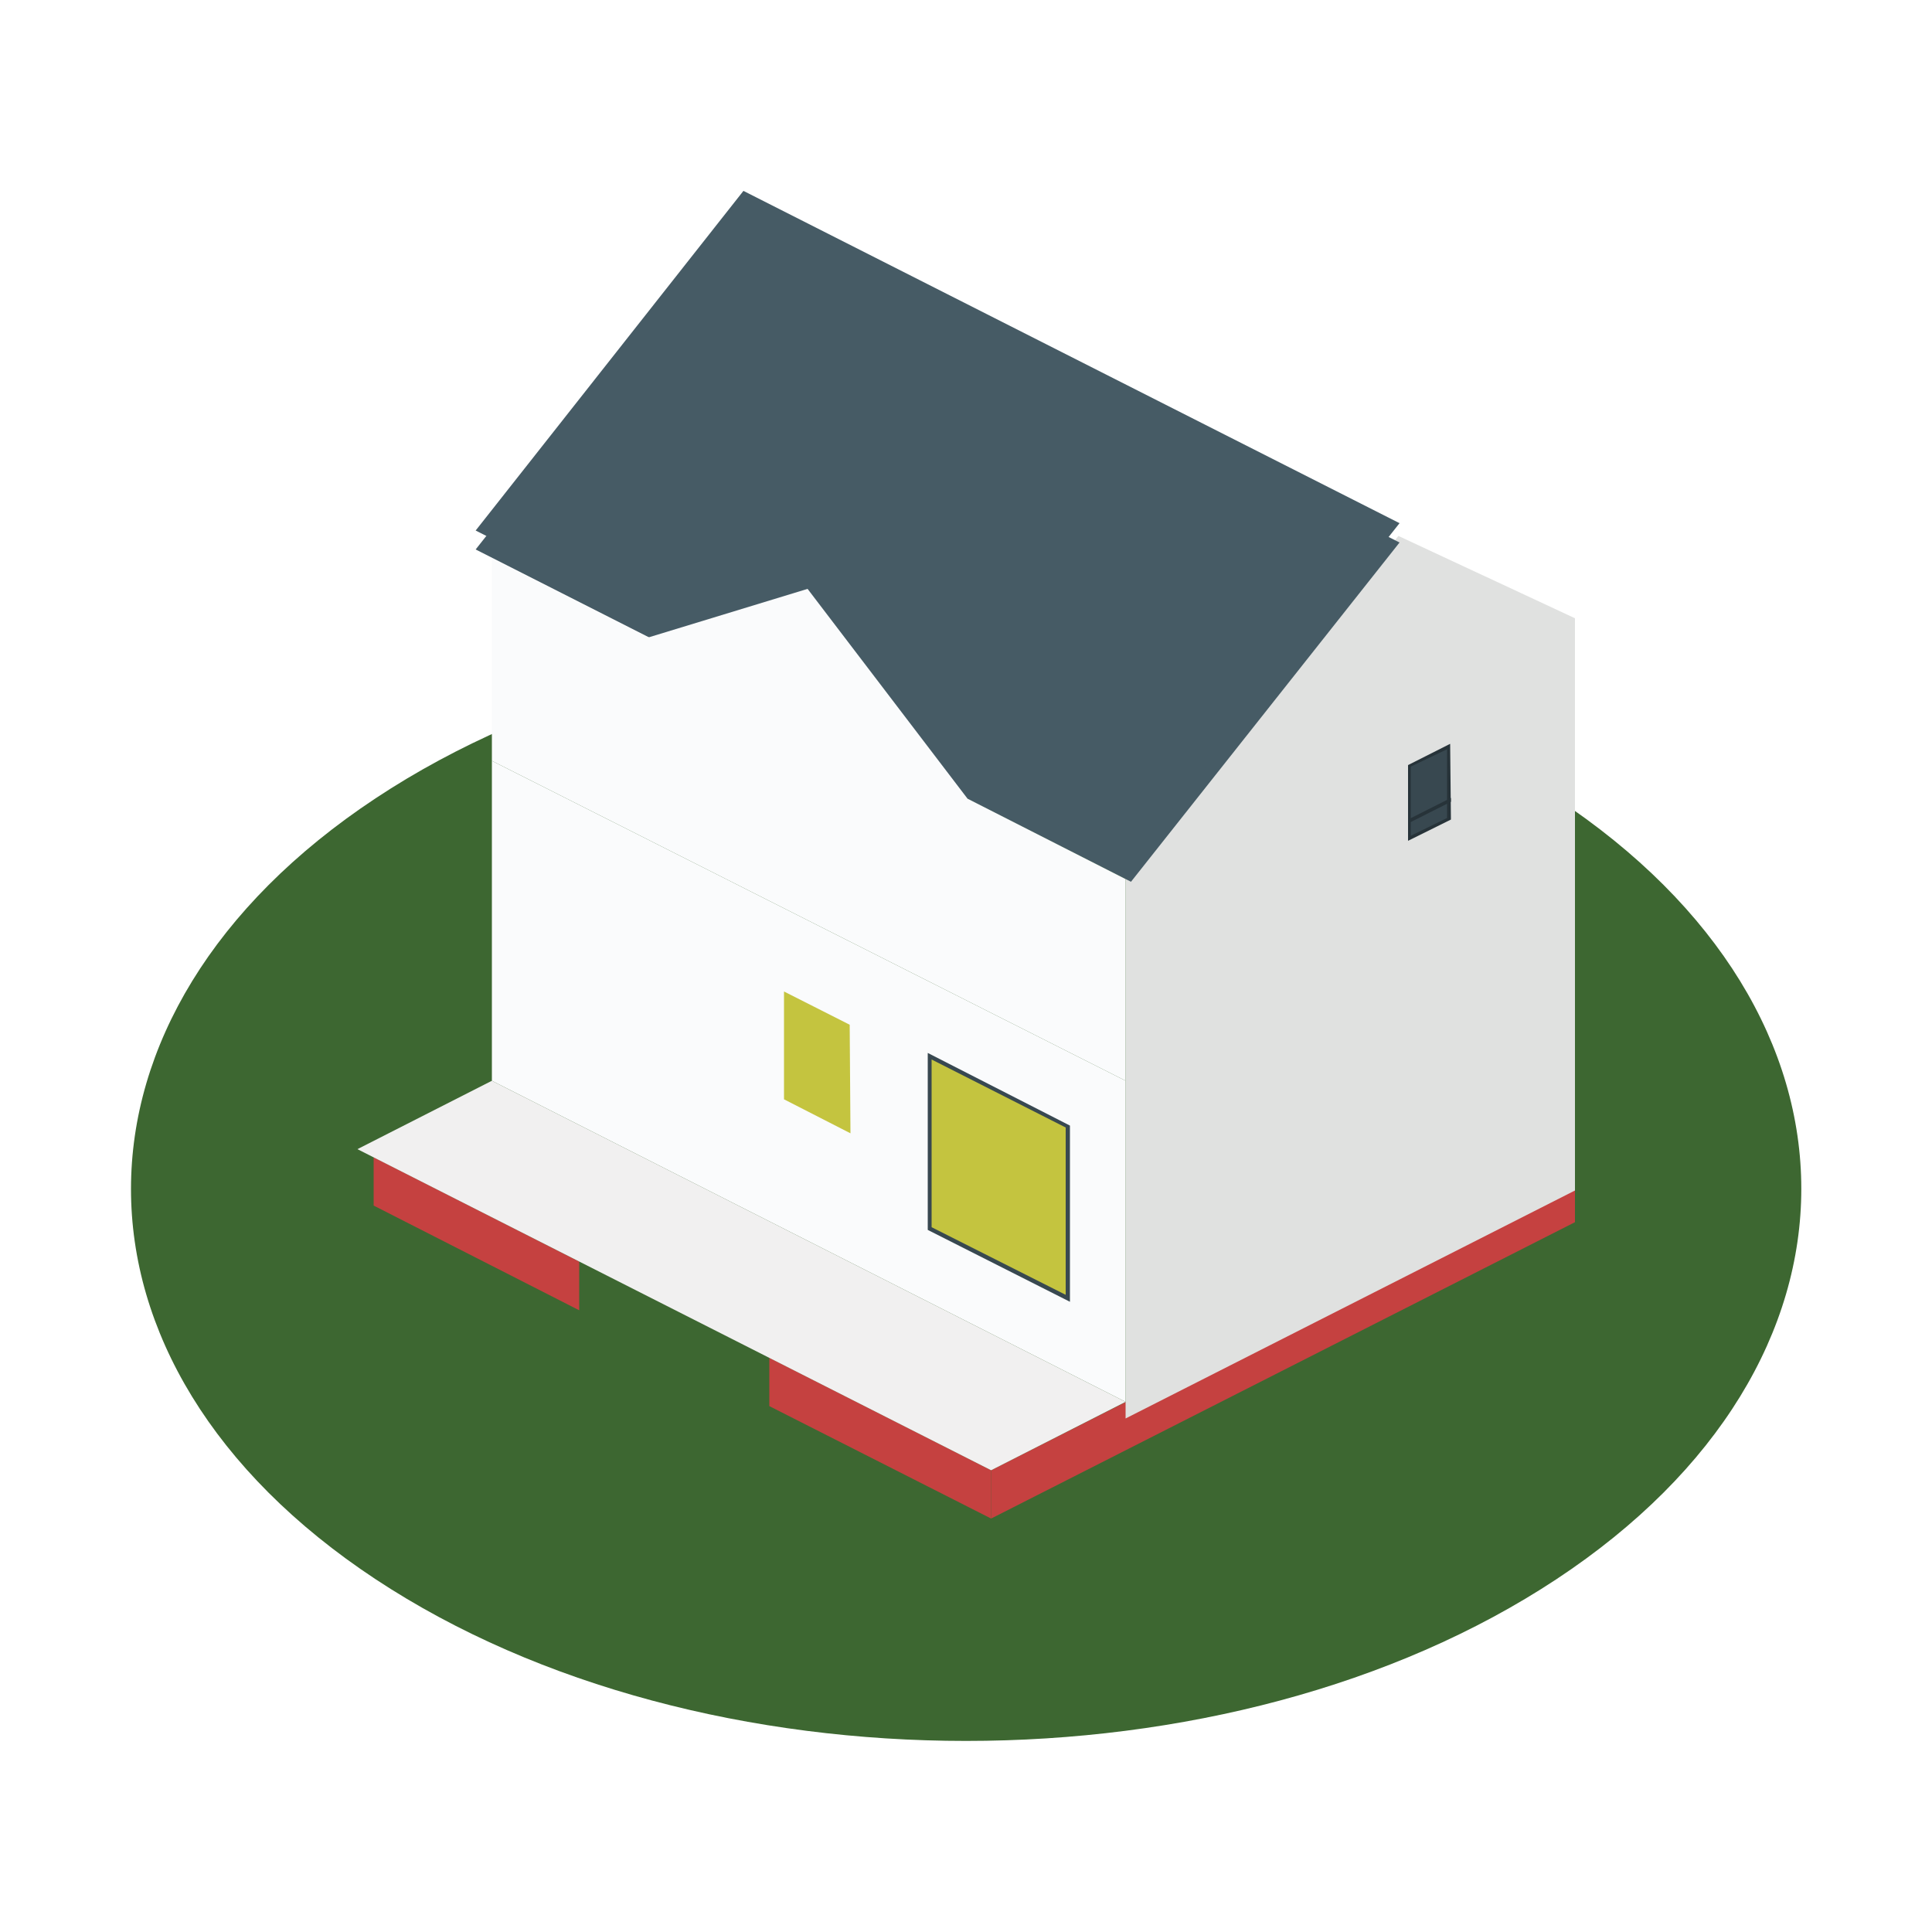
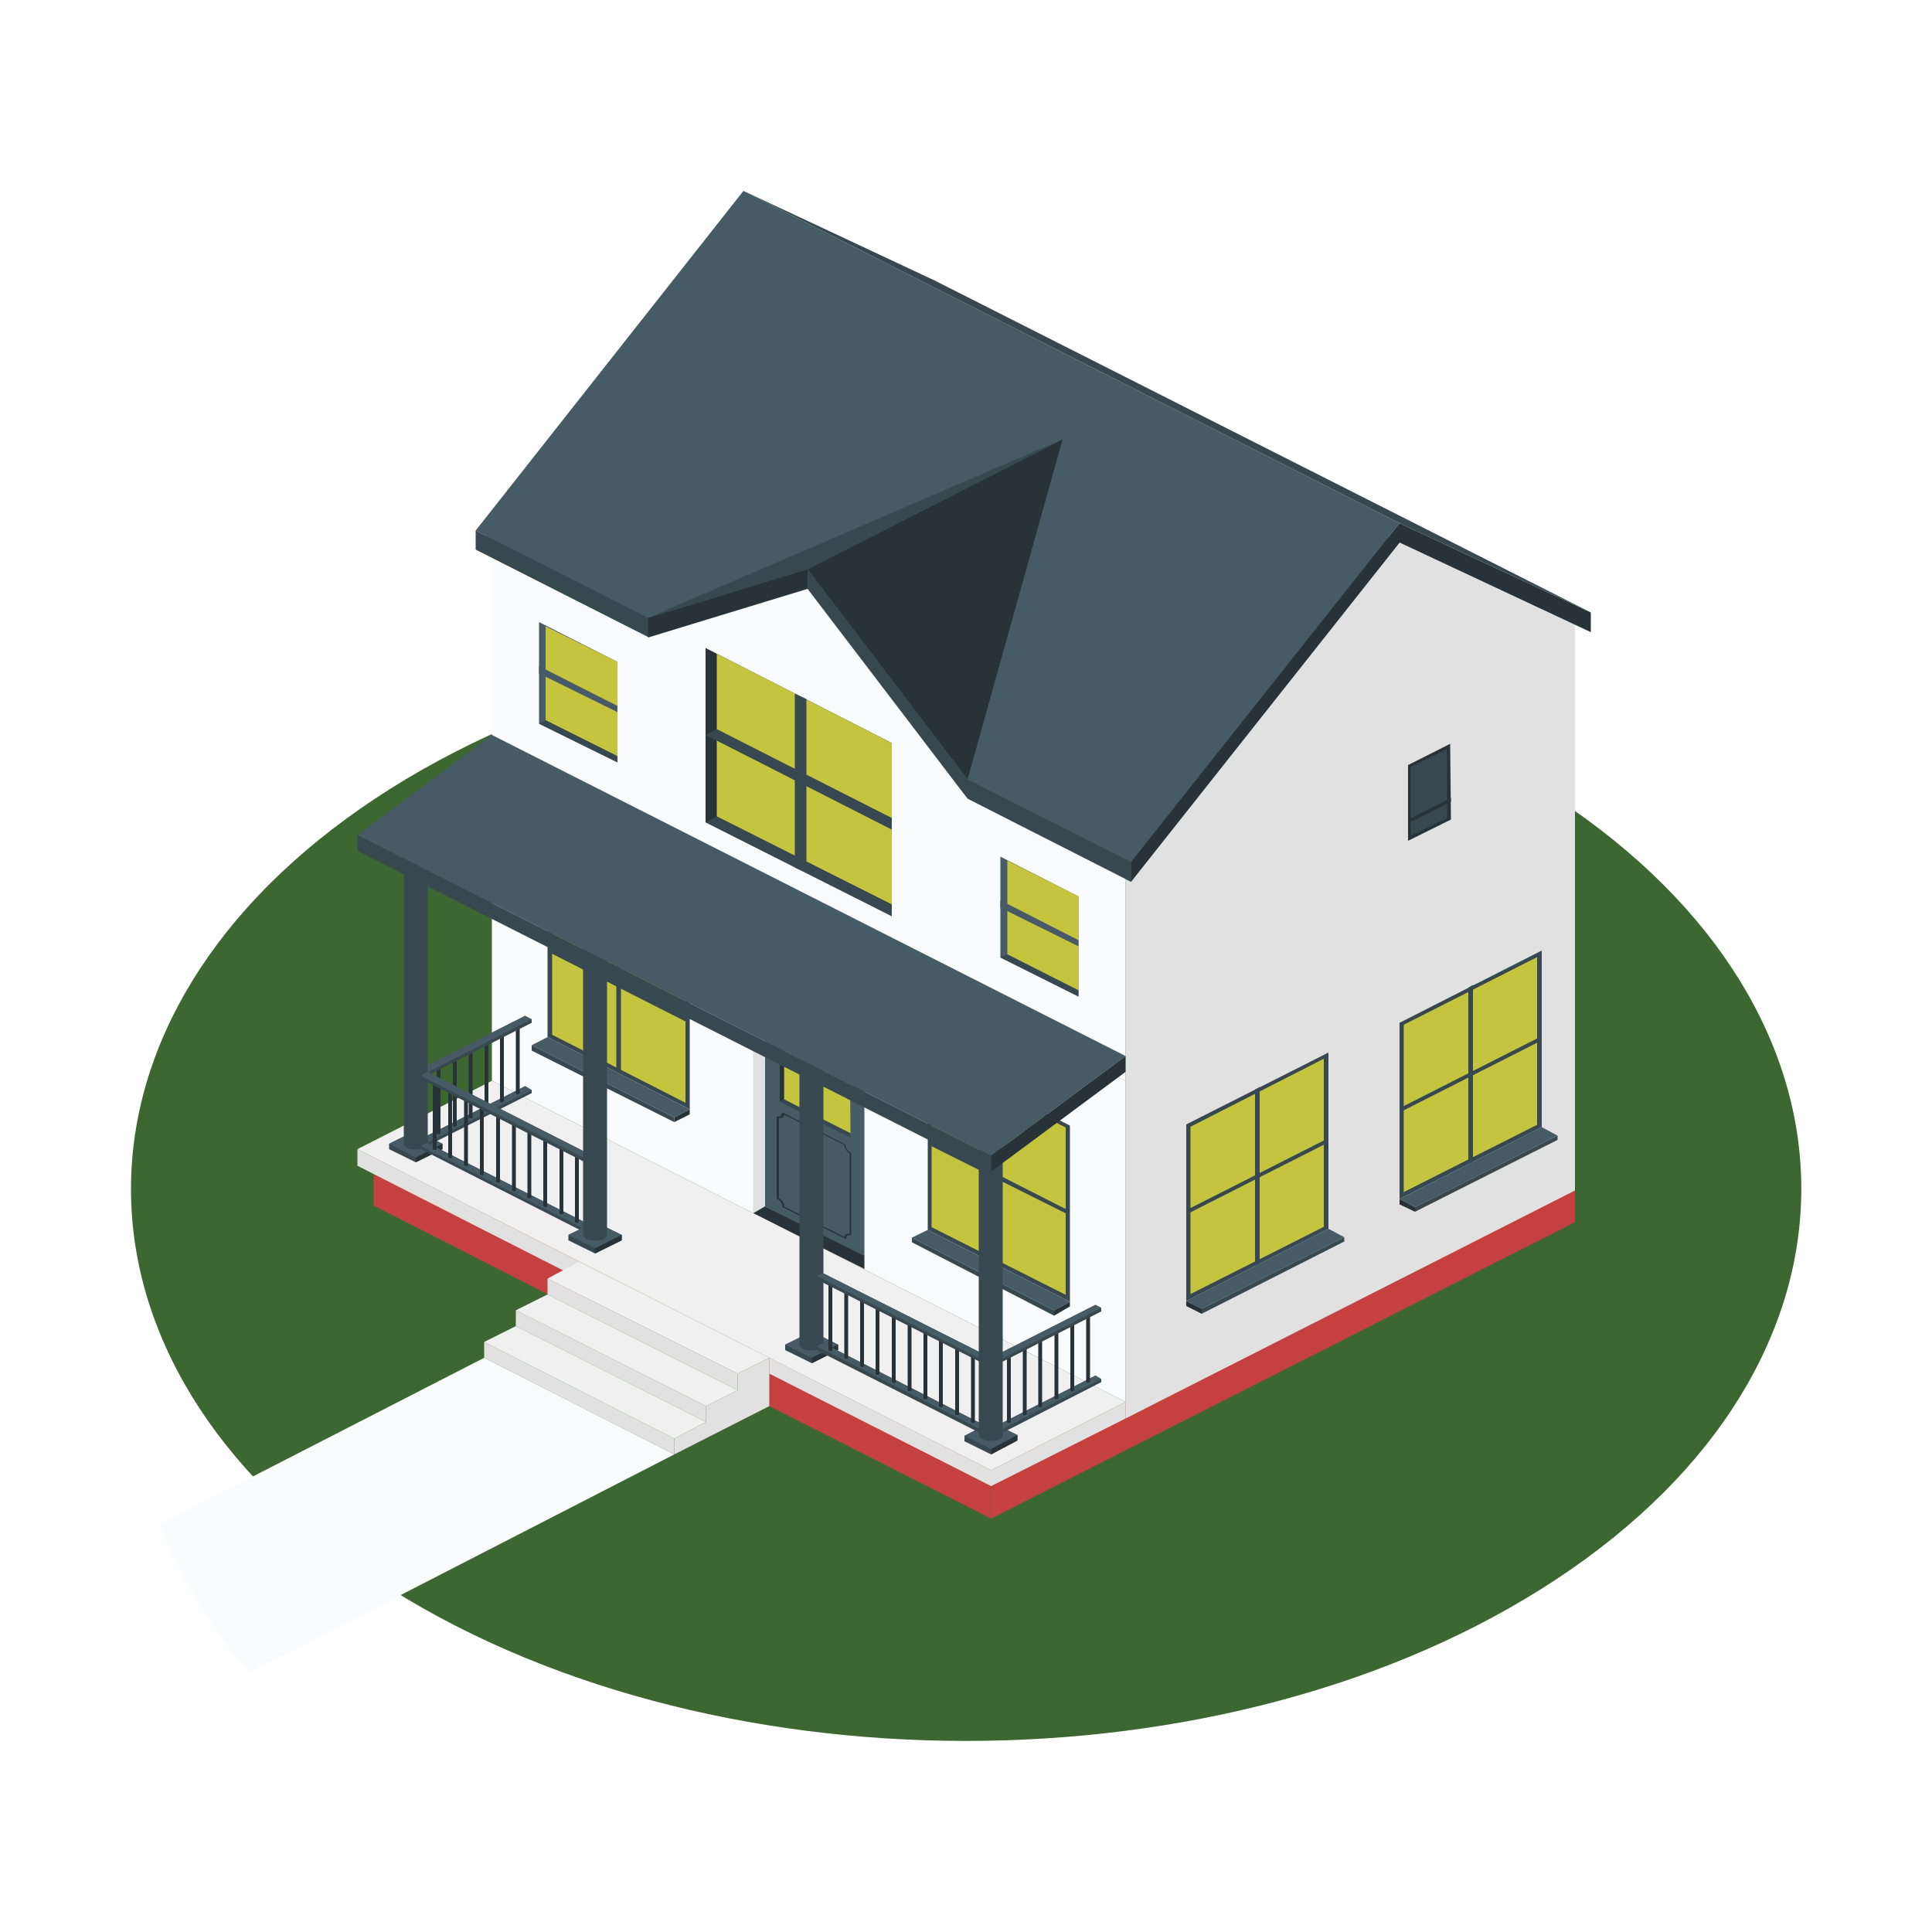
- <svg xmlns="http://www.w3.org/2000/svg" width="96" height="96" viewBox="0 0 500 500" version="1.2" baseProfile="tiny-ps">
+ <svg xmlns="http://www.w3.org/2000/svg" width="500" height="500" baseProfile="tiny-ps" viewBox="0 0 500 500" version="1.2">
  <g>
    <path fill="#3d6731" d="M97.2 408.7c84.5 55.8 221.1 55.8 305.6 0s84.5-146.3 0-202.1-221.3-55.8-305.6 0-84.5 146.3 0 202.1" />
    <path fill="#c54140" d="M256.5 380.5V393l151.1-76.7v-12.4z" />
    <path fill="#e0e1e0" d="m291.3 367.1 116.3-59V160l-45.7-21.3-70.6 88.8z" />
    <path fill="#273339" d="m375.3 192.5-10.9 5.5v19.6l11.1-5.5z" />
    <path fill="#384850" d="m374.5 193.9-9.4 4.5v17.9l9.4-4.6z" />
    <path fill="#273339" d="m375.5 207.5-11.1 5.6v-1l11.1-5.6z" />
    <path fill="#fafbfc" d="M127.3 279.7v-82.8l164 82.8v83.1z" />
    <path fill="#384850" d="m276.9 336.9-36.8-18.6v-45.8l36.8 18.8z" />
    <path fill="#c4c43f" d="m275.8 335.1-34.7-17.5v-43.4l34.7 17.6z" />
+     <path fill="#384850" d="m257.9 327.3 1.2.6v-45.7l-1.2-.5z" />
+     <path fill="#384850" d="M241 295.2v1.4l35 17.5V313z" />
+     <path fill="#465b65" d="m240.1 318.3-4.1 2 36.8 18.8 4.1-2.2z" />
+     <path fill="#273339" d="m276.9 338.1-4.1 2.4v-1.4l4.1-2.2z" />
+     <path fill="#384850" d="m272.8 340.5-36.8-19v-1.2l36.8 18.8zM178.5 287.1l-36.8-18.7v-45.7l36.8 18.6z" />
+     <path fill="#c4c43f" d="m177.4 285.4-34.5-17.6v-43.3l34.5 17.5z" />
+     <path fill="#384850" d="m159.5 277.4 1.2.6v-45.7l-1.2-.4z" />
+     <path fill="#384850" d="M142.6 245.3v1.4l35.1 17.8v-1.4z" />
+     <path fill="#465b65" d="m141.7 268.4-4.1 2.1 36.9 18.7 4-2.1z" />
+     <path fill="#273339" d="m178.5 288.4-4 2v-1.2l4-2.1z" />
+     <path fill="#384850" d="m174.5 290.4-36.9-18.5v-1.4l36.9 18.7z" />
+     <path fill="#e0e1e0" d="M223.7 263.8v64.7L194.9 314v-64.8z" />
+     <path fill="#465b65" d="M198 250.8v61.4l25.7 12.9v-61.3z" />
+     <path fill="#273339" d="m218.8 320.6-16.1-8.1-.2-.1q0-1.2-1.3-2.1l-.2-.1V289h.2l.2-.1h.6q.3-.4.3-.8h.2l.2-.1 15.9 8.1.2.1q0 1.2 1.3 2.1l.2.1v21.2h-.2l-.2.1h-.6q-.3.4-.3.8zq.2 0 0 0m.8-1.4.3.1v-20.8a3 3 0 0 1-1.4-2.2l-15.5-7.8q-.2.6-.6.8-.5.2-.8 0v20.8q1.4.9 1.4 2.2l15.5 7.8q.2-.5.6-.8zM223.7 325v3.4L194.9 314l3.1-1.8z" />
+     <path fill="#c4c43f" d="m202.9 284.5 17.2 8.8-.2-28.1-17-8.6z" />
+     <path fill="#384850" d="M220.1 293.3v1.1l-8.8-4.4 1.1-.5z" />
+     <path fill="#273339" d="M201.8 285.1V256l1.1.6v27.9z" />
+     <path fill="#384850" d="M210.4 288.4v1.1l-8.6-4.4 1.1-.6z" />
+     <path fill="#465b65" d="m211.3 261-.9-.6v29.1l.9.5z" />
+     <path fill="#273339" d="m211.3 261 1.1.4v28.1l-1.1.5z" />
+     <path fill="#465b65" d="M220.1 279.5v-1.1l-7.7-3.7-1.1.4z" />
+     <path fill="#273339" d="M220.1 279.5v1.1l-8.8-4.4v-1.1z" />
+     <path fill="#465b65" d="M210.4 274.7v-1.1l-7.5-3.9-1.1.6z" />
+     <path fill="#273339" d="M210.4 274.7v.9l-8.6-4.2v-1.1z" />
    <path fill="#465b65" d="m192.4 54.5-69.3 87.7 169.6 86 69.5-87.8z" />
    <path fill="#465b65" d="m192.4 49.4-69.3 87.9 169.6 85.8 69.5-87.7z" />
+     <path fill="#273339" d="M292.7 223.1v5.1l69.5-87.8v-5z" />
+     <path fill="#384850" d="m292.7 228.2-169.6-86v-4.9l169.6 85.8z" />
+     <path fill="#273339" d="m411.7 158.5-49.5-23.1v5l49.5 23.2zM209 147.3l66-33.6-24.6 88z" />
+     <path fill="#384850" d="M250.4 206.7v-5L209 147.3v5.1z" />
+     <path fill="#273339" d="M209 152.4v-5.1l-41.3 12.6v5.1z" />
+     <path fill="#384850" d="m209 147.3 66-33.6-107.3 46.2zM192.4 49.4l169.8 86 49.5 23.1-169.8-85.9z" />
    <path fill="#fafbfc" d="m127.3 196.9 164 82.8v-52.2l-40.9-20.8-41.4-54.3-41.3 12.6-40.4-20.4z" />
-     <path fill="#c4c43f" d="m202.9 284.5 17.2 8.8-.2-28.1-17-8.6z" />
+     <path fill="#273339" d="m230.8 237.1-48.2-24.3v-45.1l48.2 24.6z" />
+     <path fill="#c4c43f" d="M230.8 234.1v-41.8l-45.3-23.1v42.1z" />
+     <path fill="#384850" d="M230.8 237.1v-3l-45.3-22.8-2.9 1.5zM230.8 214.7v-3l-45.3-23-2.9 1.5z" />
+     <path fill="#384850" d="m205.7 179.5 3 1.4v45l-3-1.4z" />
+     <path fill="#465b65" d="m279.1 257.9-20.2-10.1v-26.1l20.2 10.3z" />
+     <path fill="#c4c43f" d="M279.1 256.3V232l-18.4-9.3V247z" />
+     <path fill="#384850" d="M279.1 257.9v-1.6l-18.4-9.3-1.8.8z" />
+     <path fill="#465b65" d="M279.1 243.3 258.9 233v1.9l20.2 10zM159.8 197.3l-20.3-10V161l20.3 10.3z" />
+     <path fill="#c4c43f" d="M159.8 195.7v-24.4l-18.6-9.2v24.3z" />
+     <path fill="#384850" d="M159.8 197.3v-1.6l-18.6-9.3-1.7.9z" />
+     <path fill="#465b65" d="m159.8 182.7-20.3-10.3v1.9l20.3 10z" />
    <path fill="#c54140" d="m199.1 351.4 57.4 29.1V393l-57.4-29.1z" />
    <path fill="#c54140" d="m149.9 326.5-53.2-27V312l53.2 27.1z" />
+     <path fill="#e0e1e0" d="m92.5 301.7 57.4 29.2v-4.4l-57.4-29.1z" />
    <path fill="#f1f0f0" d="m127.3 279.7-34.8 17.7 164 83.1 34.8-17.7z" />
+     <path fill="#e0e1e0" d="m199.1 355.5 57.4 29.1v-4.1l-57.4-29.1zM291.3 367.1l-34.8 17.5v-4.1l34.8-17.7z" />
+     <path fill="#f1f0f0" d="m149.9 326.5-8.2 4.4 49.2 24.6 8.2-4.1z" />
+     <path fill="#e0e1e0" d="M190.9 355.5v4.3L141.7 335v-4.1zM182.7 363.9v4.1l-49.2-24.8v-4.1z" />
+     <path fill="#f1f0f0" d="m141.7 335-8.2 4.1 49.2 24.8 8.2-4.1z" />
+     <path fill="#e0e1e0" d="M174.5 372.3v4.1l-49.2-25v-4.1z" />
+     <path fill="#f1f0f0" d="m133.5 343.2-8.2 4.1 49.2 25 8.2-4.3z" />
+     <path fill="#e0e1e0" d="M190.9 355.5v4.3l-8.2 4.1v4.1l-8.2 4.3v4.1l24.6-12.5v-12.5z" />
+     <path fill="#384850" d="m100.7 297.4 6.9 3.4 6.9-3.4V296l-6.9-3.4-6.9 3.4z" />
+     <path fill="#465b65" d="m100.7 296 6.9-3.4 6.9 3.4-6.9 3.6z" />
+     <path fill="#273339" d="M114.5 297.4V296l-6.9 3.6v1.2z" />
+     <path fill="#384850" d="m137.6 282.9-28.7 14.5-1.7-.8v-1l28.7-14.5 1.7 1z" />
+     <path fill="#465b65" d="m135.9 281.1-28.7 14.5 1.7 1 28.7-14.5z" />
+     <path fill="#273339" d="M134.5 264.8V283h-.2q-.4.4-.6.1l-.2-.1v-18.2l.2-.1h.6z" />
+     <path fill="#465b65" d="m134.3 265.2.2-.1-.2-.1h-.6q-.3 0 0 .3z" />
+     <path fill="#273339" d="M130.4 267v18.1h-.2q-.4.4-.6.1l-.2-.1v-18.2h.2q.4-.4.6-.1.3 0 .2.3Z" />
+     <ellipse cx="130" cy="266.8" fill="#465b65" rx=".5" ry=".3" />
+     <path fill="#273339" d="M126.4 268.9v18.2h-.2q-.4.4-.6.1l-.2-.1v-18.2h.2q.4-.4.6-.1.3.5.2.1" />
+     <path fill="#465b65" d="M126.2 269.2q.3 0 0-.3-.4-.3-.6 0l-.2.1.2.1z" />
+     <path fill="#273339" d="M122.3 271.1v18.2l-.2.1h-.6l-.2-.1v-18.2h.2q.4-.4.6-.1z" />
+     <ellipse cx="121.8" cy="271.1" fill="#465b65" rx=".5" ry=".3" />
+     <path fill="#273339" d="M118.2 273.2v18.2h-.2q-.4.4-.6.1l-.2-.1v-18.2h.2q.4-.4.6-.1h.2Z" />
+     <path fill="#465b65" d="m117.9 273.3.2-.1-.2-.1h-.6l-.2.1.2.1z" />
+     <path fill="#273339" d="M114 275.2v18.2l-.2.1h-.6l-.2-.1v-18.2h.2q.4-.4.6-.1z" />
+     <path fill="#465b65" d="M113.9 275.3q.3 0 0-.3-.4-.3-.6 0-.3 0 0 .3.4.3.6 0" />
+     <path fill="#384850" d="m137.6 264.7-28.7 14.5-1.7-.8v-1l28.7-14.5 1.7.9z" />
+     <path fill="#465b65" d="m135.9 262.9-28.7 14.5 1.7 1 28.7-14.6z" />
+     <path fill="#384850" d="m249.6 373 6.9 3.4 6.8-3.6v-1.4l-6.8-3.4-6.9 3.6z" />
+     <path fill="#465b65" d="m249.6 371.6 6.9-3.6 6.8 3.4-6.8 3.6z" />
+     <path fill="#273339" d="M263.3 372.8v-1.4l-6.8 3.6v1.4z" />
+     <path fill="#384850" d="m203.2 349.4 6.9 3.4 6.8-3.4V348l-6.8-3.4-6.9 3.4z" />
+     <path fill="#465b65" d="m203.2 348 6.9-3.4 6.8 3.4-6.8 3.4z" />
+     <path fill="#273339" d="M216.9 349.4V348l-6.8 3.4v1.4z" />
+     <path fill="#384850" d="M206.9 270.7V348q.3.8.9 1.1 2.2.8 4.4 0 .8-.3.9-1.1v-77.3q-.3-.8-.9-1.1-2.2-.7-4.4 0-.7.2-.9 1.1" />
+     <path fill="#465b65" d="M207.7 271.9q-.5-.2-.8-.7-.3-1 .8-1.5 2.2-.8 4.4 0 .5 0 .8.7.3 1.2-.8 1.5-2.1.6-4.4 0" />
+     <path fill="#384850" d="M104.5 218.7V296q.3.8.9 1.1 2.2.8 4.4 0 .8-.3.9-1.1v-77.3q-.3-.8-.9-1.1-2.2-.8-4.4 0-.7.6-.9 1.1" />
+     <path fill="#465b65" d="M105.4 220q-.5-.2-.8-.7-.3-1 .8-1.5 2.2-.7 4.4 0 .5 0 .8.7.3 1.2-.8 1.5-2.2.6-4.4 0" />
+     <path fill="#384850" d="m211.3 349.4 45.2 22.9 1.7-1v-.7l-45.2-23-1.7.8z" />
+     <path fill="#465b65" d="m213 347.6 45.2 23-1.7.7-45.2-22.9z" />
+     <path fill="#273339" d="M214.4 331.3v18.2l.2.1h.6l.2-.1v-18.2h-.2q-.4-.4-.6-.1z" />
+     <path fill="#465b65" d="m214.6 331.4-.2-.1q0-.2.2-.3h.6l.2.1q0 .2-.2.3z" />
+     <path fill="#273339" d="M218.5 333.3v18.2h.2q.4.4.6.1l.2-.1v-18.2h-.2q-.4-.4-.6-.1z" />
+     <path fill="#465b65" d="m218.7 333.6-.2-.1.2-.1h.6l.2.1-.2.1z" />
+     <path fill="#273339" d="M222.6 335.5v18.1h.2q.4.4.6.1l.2-.1v-18.2h-.2q-.4-.4-.6-.1-.1 0-.2.3Z" />
+     <path fill="#465b65" d="m222.7 335.7-.2-.1q0-.2.2-.3h.6l.2.1q0 .2-.2.3z" />
+     <path fill="#273339" d="M226.6 337.5v18.2l.2.1h.6l.2-.1v-18.2l-.2-.1h-.6z" />
+     <ellipse cx="227.1" cy="337.5" fill="#465b65" rx=".5" ry=".3" />
+     <path fill="#273339" d="M230.8 339.5v18.2h.2q.4.4.6.1l.2-.1v-18.2h-.2q-.4-.4-.6-.1h-.2Z" />
+     <ellipse cx="231.3" cy="339.6" fill="#465b65" rx=".5" ry=".3" />
+     <path fill="#273339" d="M234.9 341.7v18.2l.2.1h.6l.2-.1v-18.2h-.2q-.4-.4-.6-.1-.2.2-.2.1" />
+     <ellipse cx="235.4" cy="341.8" fill="#465b65" rx=".5" ry=".3" />
+     <path fill="#273339" d="M239 343.8V362l.2.1h.6l.2-.1v-18.2l-.2-.1h-.6z" />
+     <path fill="#465b65" d="m239.1 343.9-.2-.1.2-.1h.6q.3 0 0 .3-.5.3-.6 0Z" />
+     <path fill="#273339" d="M243 345.8V364h.2q.4.4.6.1l.2-.1v-18.2h-.2q-.4-.4-.6-.1s0 .3-.2.1" />
+     <path fill="#465b65" d="m243.2 345.9-.2-.1q0-.2.2-.3h.6l.2.1q0 .2-.2.3z" />
+     <path fill="#273339" d="M247.2 347.9v18.2l.2.1h.6l.2-.1v-18.2l-.2-.1h-.6z" />
+     <path fill="#465b65" d="M247.4 348q-.3 0 0-.3.5-.3.6 0l.2.1-.2.1z" />
+     <path fill="#273339" d="M251.3 349.9v18.2h.2q.4.4.6.1l.2-.1v-18.2h-.2q-.4-.4-.6-.1c-.2 0-.2.3-.2.1" />
+     <path fill="#465b65" d="m251.5 350.2-.2-.1q0-.2.2-.3h.6l.2.1q0 .2-.2.3z" />
+     <path fill="#384850" d="m211.3 331.1 45.2 22.8 1.7-.8v-.8L213 329.5l-1.7.7z" />
+     <path fill="#465b65" d="m213 329.5 45.2 22.8-1.7.8-45.2-22.9z" />
+     <path fill="#384850" d="m285 357.7-28.5 14.6-1.8-1v-.7l28.8-14.6 1.5.9z" />
+     <path fill="#465b65" d="m283.5 356-28.8 14.6 1.8.7 28.5-14.4z" />
+     <path fill="#273339" d="M282.1 339.5v18.2l-.2.1h-.6l-.2-.1v-18.2h.2q.4-.4.6-.1h.2Z" />
+     <path fill="#465b65" d="M281.9 339.8q.3 0 0-.3-.4-.3-.6 0-.3 0 0 .3z" />
+     <path fill="#273339" d="M278 341.7v18.2h-.2q-.4.4-.6.1l-.2-.1v-18.2h.2q.4-.4.6-.1z" />
+     <ellipse cx="277.5" cy="341.8" fill="#465b65" rx=".5" ry=".3" />
+     <path fill="#273339" d="M273.9 343.8V362l-.2.1h-.6l-.2-.1v-18.2l.2-.1h.8Z" />
+     <path fill="#465b65" d="M273.8 343.9q.3 0 0-.3-.4-.3-.6 0l-.2.1.2.1z" />
+     <path fill="#273339" d="M269.7 345.8V364h-.2q-.4.4-.6.1l-.2-.1v-18.2l.2-.1h.6c.2 0 .2.3.2.1" />
+     <path fill="#465b65" d="m269.6 346.1.2-.1q0-.2-.2-.3h-.6q-.3 0 0 .3z" />
+     <path fill="#273339" d="M265.7 347.9v18.2h-.2q-.4.4-.6.1l-.2-.1v-18.2h.2q.4-.4.6-.1z" />
+     <path fill="#465b65" d="m265.5 348 .2-.1-.2-.1h-.6l-.2.1.2.1z" />
+     <path fill="#273339" d="M261.6 349.9v18.2l-.2.1h-.6l-.2-.1v-18.2l.2-.1h.6q.1.4.2.1" />
+     <ellipse cx="261.1" cy="350.1" fill="#465b65" rx=".5" ry=".3" />
+     <path fill="#384850" d="m285 339.4-28.5 14.5-1.8-.8v-.8l28.8-14.6 1.5.8z" />
+     <path fill="#465b65" d="m283.5 337.7-28.8 14.6 1.8.8 28.5-14.6z" />
+     <path fill="#384850" d="m108.9 297.4 45.1 22.9 1.7-.8v-1l-45.1-22.7-1.7.8z" />
+     <path fill="#465b65" d="m110.6 295.8 45.1 22.7-1.7 1-45.1-22.9z" />
+     <path fill="#273339" d="M112 279.3v18.2l.2.1h.6l.2-.1v-18.2l-.2-.1h-.6z" />
+     <path fill="#465b65" d="M112.1 279.5q-.3 0 0-.3.4-.3.6 0l.2.1q0 .2-.2.3-.4.1-.6-.1" />
+     <path fill="#273339" d="M116 281.5v18.1h.2q.4.4.6.1l.2-.1v-18.2h-.2q-.4-.4-.6-.1t-.2.3Z" />
+     <path fill="#465b65" d="m116.2 281.7-.2-.1.2-.1h.6l.2.1-.2.1z" />
+     <path fill="#273339" d="M120.1 283.4v18.2h.2q.4.4.6.1l.2-.1v-18.2h-.2q-.4-.4-.6-.1z" />
+     <path fill="#465b65" d="m120.3 283.7-.2-.1q0-.2.2-.3h.6l.2.1q0 .2-.2.3z" />
+     <path fill="#273339" d="M124.2 285.8V304h.2q.4.4.6.1l.2-.1v-18.2l-.2-.1h-.8Z" />
+     <path fill="#465b65" d="m124.3 285.8-.2-.1.2-.1h.6l.2.1-.2.1z" />
+     <path fill="#273339" d="M128.4 287.7v18.2h.2q.4.4.6.1l.2-.1v-18.2h-.2q-.4-.4-.6-.1z" />
+     <path fill="#465b65" d="m128.5 287.8-.2-.1q0-.2.2-.3h.6l.2.1q0 .2-.2.3z" />
+     <path fill="#273339" d="M132.5 289.9v18.2h.2q.4.4.6.1l.2-.1v-18.2h-.2q-.4-.4-.6-.1z" />
+     <path fill="#465b65" d="m132.6 289.9-.2-.1.2-.1h.6l.2.1-.2.1z" />
+     <path fill="#273339" d="M136.5 291.8V310l.2.1h.6l.2-.1v-18.2h-.2q-.4-.4-.6-.1h-.2Z" />
+     <path fill="#465b65" d="m136.7 292.2-.2-.1q0-.2.2-.3h.6q.3 0 0 .3z" />
+     <path fill="#273339" d="M140.6 294v18.2h.2q.4.4.6.1l.2-.1V294h-.2q-.4-.4-.6-.1h-.2Z" />
+     <path fill="#465b65" d="m140.7 294.1-.2-.1.2-.1h.6l.2.1-.2.1z" />
+     <path fill="#273339" d="M144.8 295.9v18.2l.2.1h.6l.2-.1v-18.2h-.2q-.4-.4-.6-.1z" />
+     <path fill="#465b65" d="M144.9 296q-.3 0 0-.3.5-.3.6 0l.2.1q0 .2-.2.3z" />
+     <path fill="#273339" d="M148.8 298.1v18.2h.2q.4.4.6.1l.2-.1v-18.2l-.2-.1h-.6z" />
+     <path fill="#465b65" d="m149 298.2-.2-.1.2-.1h.6q.3 0 0 .3-.5.3-.6 0Z" />
+     <path fill="#384850" d="m108.9 279.2 45.1 22.9 1.7-1v-.8l-45.1-22.9-1.7 1z" />
+     <path fill="#465b65" d="m110.6 277.4 45.1 22.9-1.7.8-45.1-22.7z" />
+     <path fill="#384850" d="M253.3 294.1v77.3q.3.8.9 1.1 2.2.8 4.4 0 .8-.3.9-1.1v-77.3q-.3-.8-.9-1.1-2.2-.7-4.4 0-.8.6-.9 1.1" />
+     <path fill="#465b65" d="M254.3 295.2q-.5-.2-.8-.7-.3-1 .8-1.5 2.2-.7 4.4 0 .5 0 .8.7.3 1.2-.8 1.5-2.2 1-4.4 0" />
+     <path fill="#384850" d="m147.1 321 6.9 3.4 6.9-3.4v-1.4l-6.9-3.4-6.9 3.4z" />
+     <path fill="#465b65" d="m147.1 319.6 6.9-3.4 6.9 3.4-6.9 3.5z" />
+     <path fill="#273339" d="M160.9 321v-1.4l-6.9 3.5v1.3z" />
+     <path fill="#384850" d="M150.9 242.3v77.3q.3.9.9 1.1 2.2.8 4.4 0 .8-.5.9-1.1v-77.3q-.3-.8-.9-1.1-2.2-.8-4.4 0-.7.3-.9 1.1" />
+     <path fill="#465b65" d="M151.8 243.4q-.5-.2-.8-.7-.3-1.2.8-1.5 2.2-.8 4.4 0 .5.2.8.7.3 1.2-.8 1.5-2.2.8-4.4 0" />
+     <path fill="#465b65" d="m127.3 190.2-34.8 25.9 164 83 34.8-25.8z" />
+     <path fill="#384850" d="m92.5 220.2 164 83v-4.1l-164-83z" />
+     <path fill="#273339" d="m291.3 277.4-34.8 25.8v-4.1l34.8-25.8z" />
+     <path fill="#384850" d="m362.2 310.3 36.8-18.6V246l-36.8 18.7z" />
+     <path fill="#c4c43f" d="m363.3 308.5 34.5-17.4v-43.4l-34.5 17.5z" />
+     <path fill="#384850" d="m381.2 300.7-1.2.6v-45.7l1.2-.7z" />
+     <path fill="#384850" d="M398.1 268.6v1.1L363 287.5v-1.1z" />
+     <path fill="#465b65" d="m399 291.7 4.1 2.2-36.9 18.5-4-2.1z" />
+     <path fill="#273339" d="m362.2 311.7 4 1.9v-1.2l-4-2.1z" />
+     <path fill="#384850" d="m366.2 313.6 36.9-18.6v-1.1l-36.9 18.5z" />
+     <path fill="#fafbfc" d="m125.3 351.4-84.2 43.2A139 139 0 0 0 64.4 433l110.1-56.6z" />
+     <path fill="#384850" d="m307 336.7 36.8-18.7v-45.6L307 291z" />
+     <path fill="#c4c43f" d="m308.1 334.9 34.5-17.4V274l-34.5 17.6z" />
+     <path fill="#384850" d="m326 327.1-1.2.5V282l1.2-.7z" />
+     <path fill="#384850" d="M342.9 295v1.1l-35.1 17.8v-1.1z" />
+     <path fill="#465b65" d="m343.8 318 4.1 2.2-36.9 18.5-4-2z" />
+     <path fill="#273339" d="m307 338 4 2v-1.3l-4-2z" />
+     <path fill="#384850" d="m311 340 36.9-18.7v-1.1L311 338.7z" />
  </g>
</svg>
